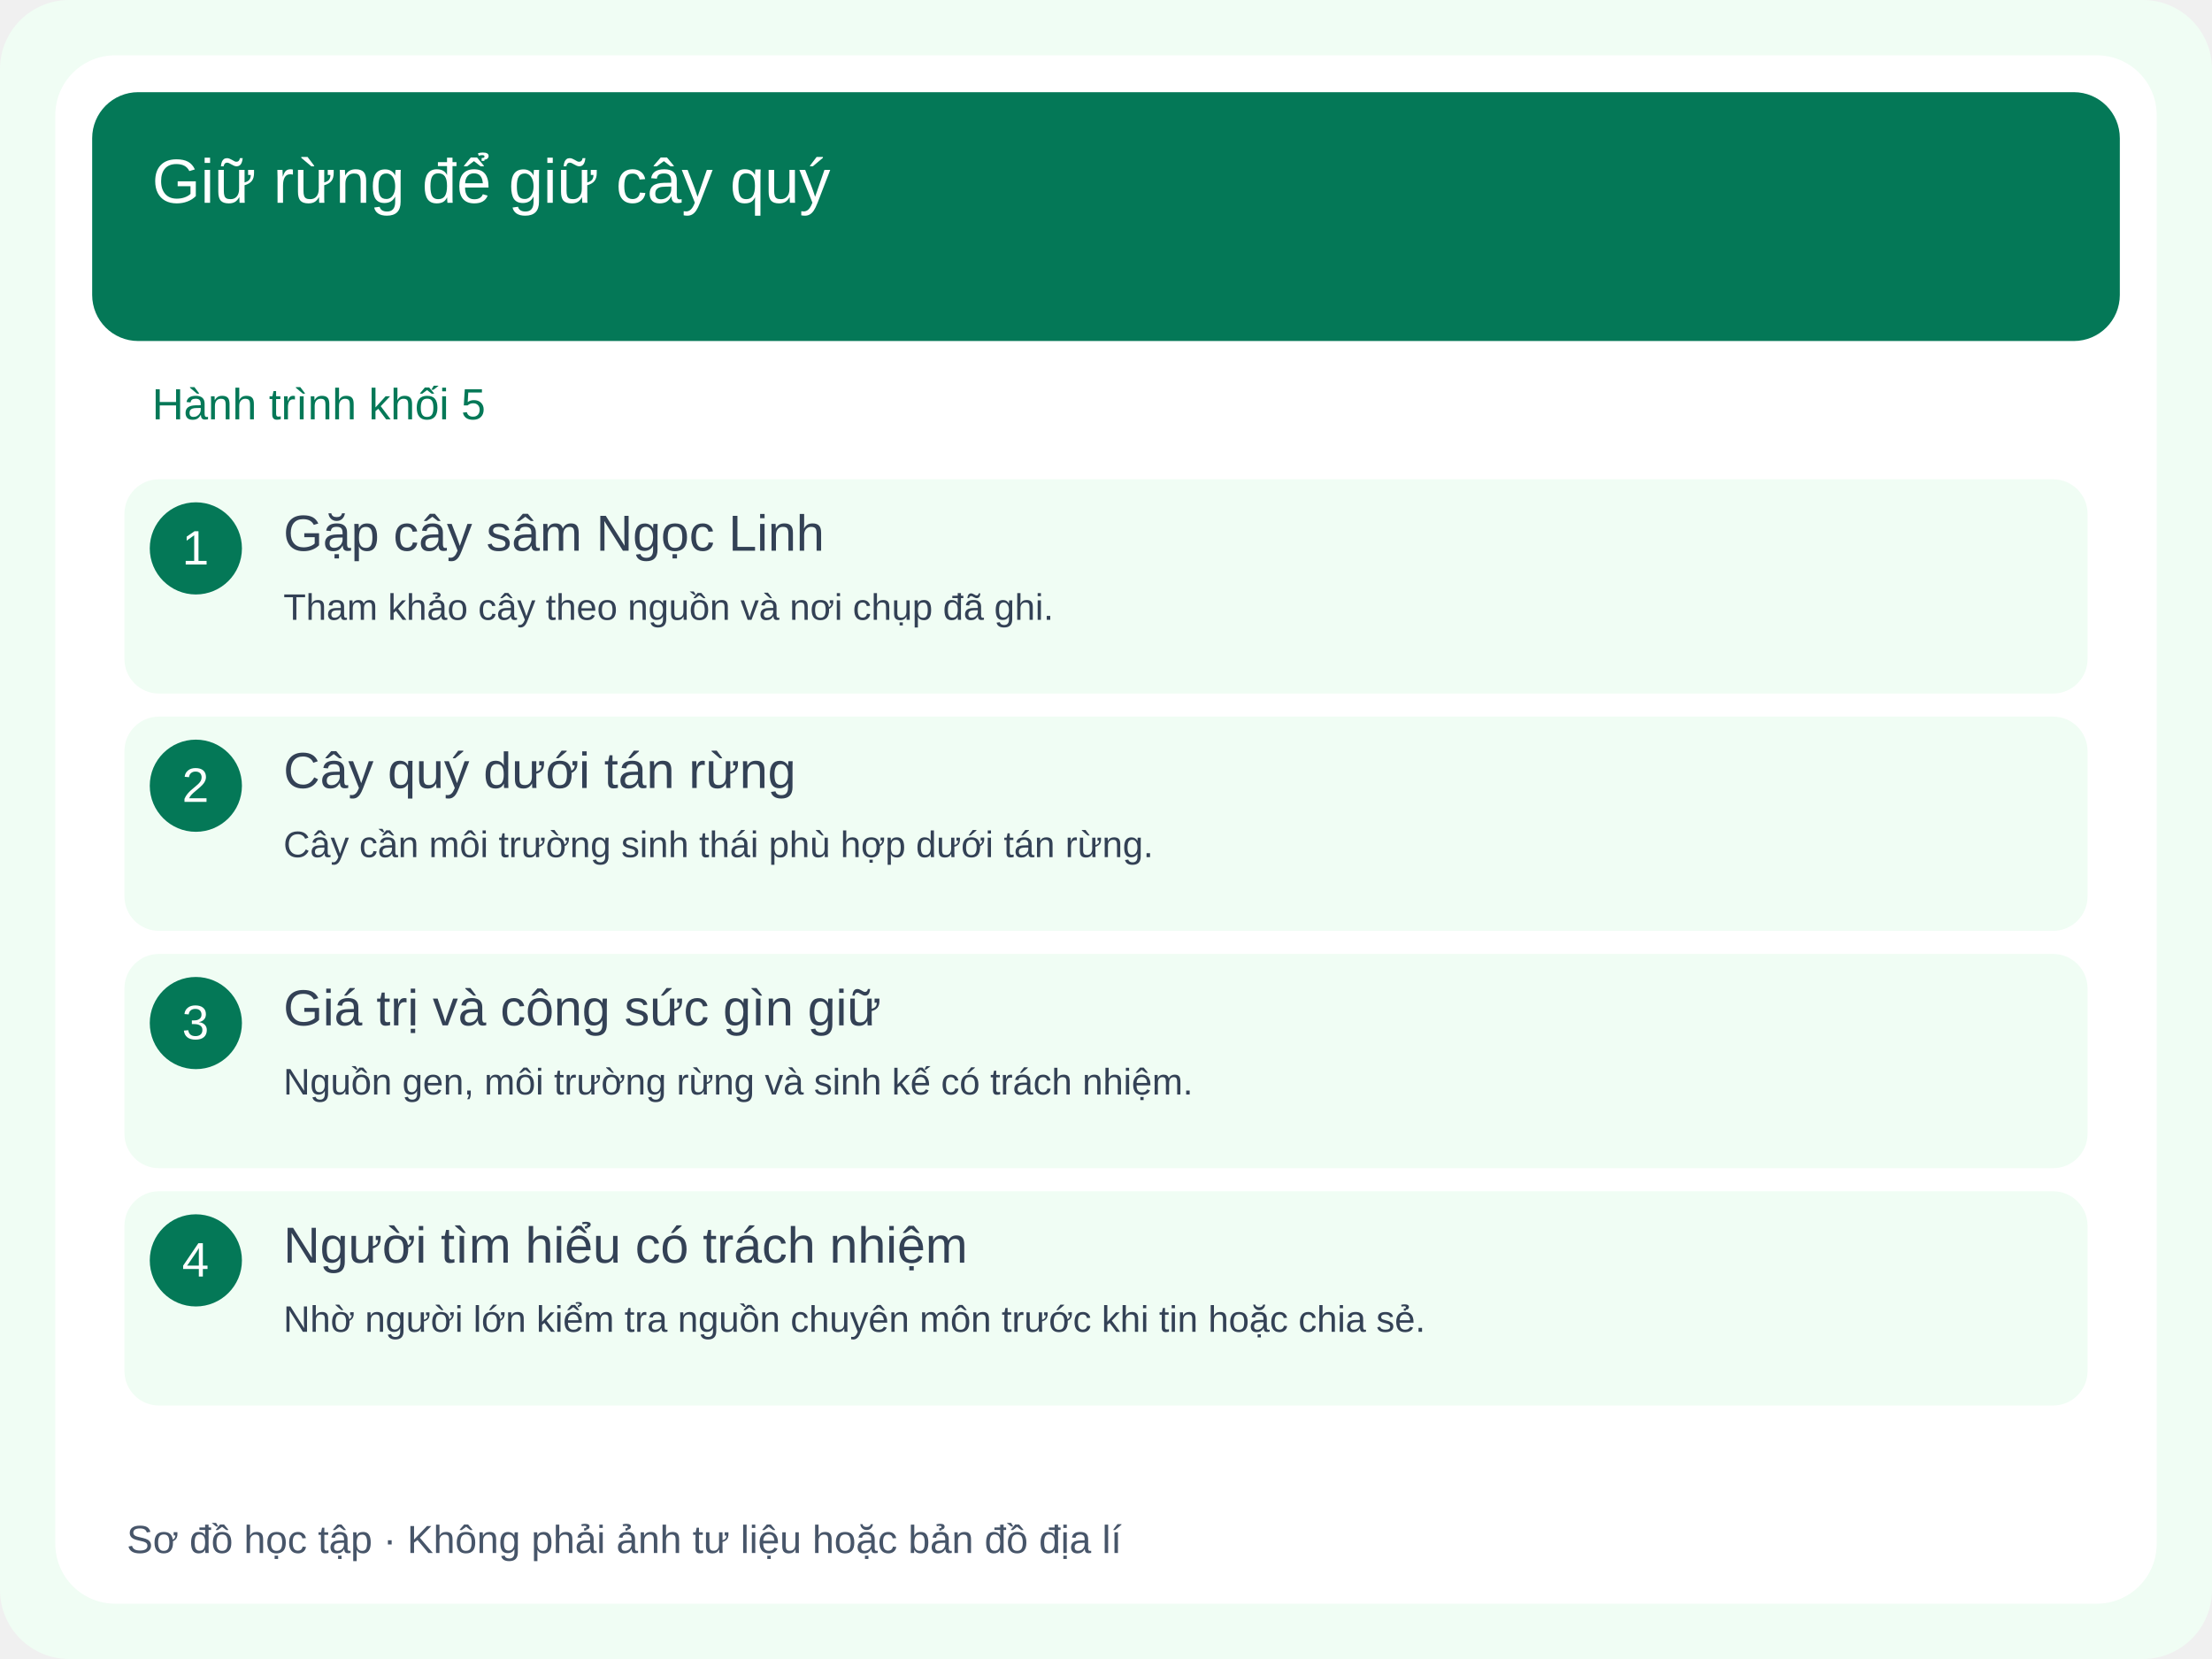
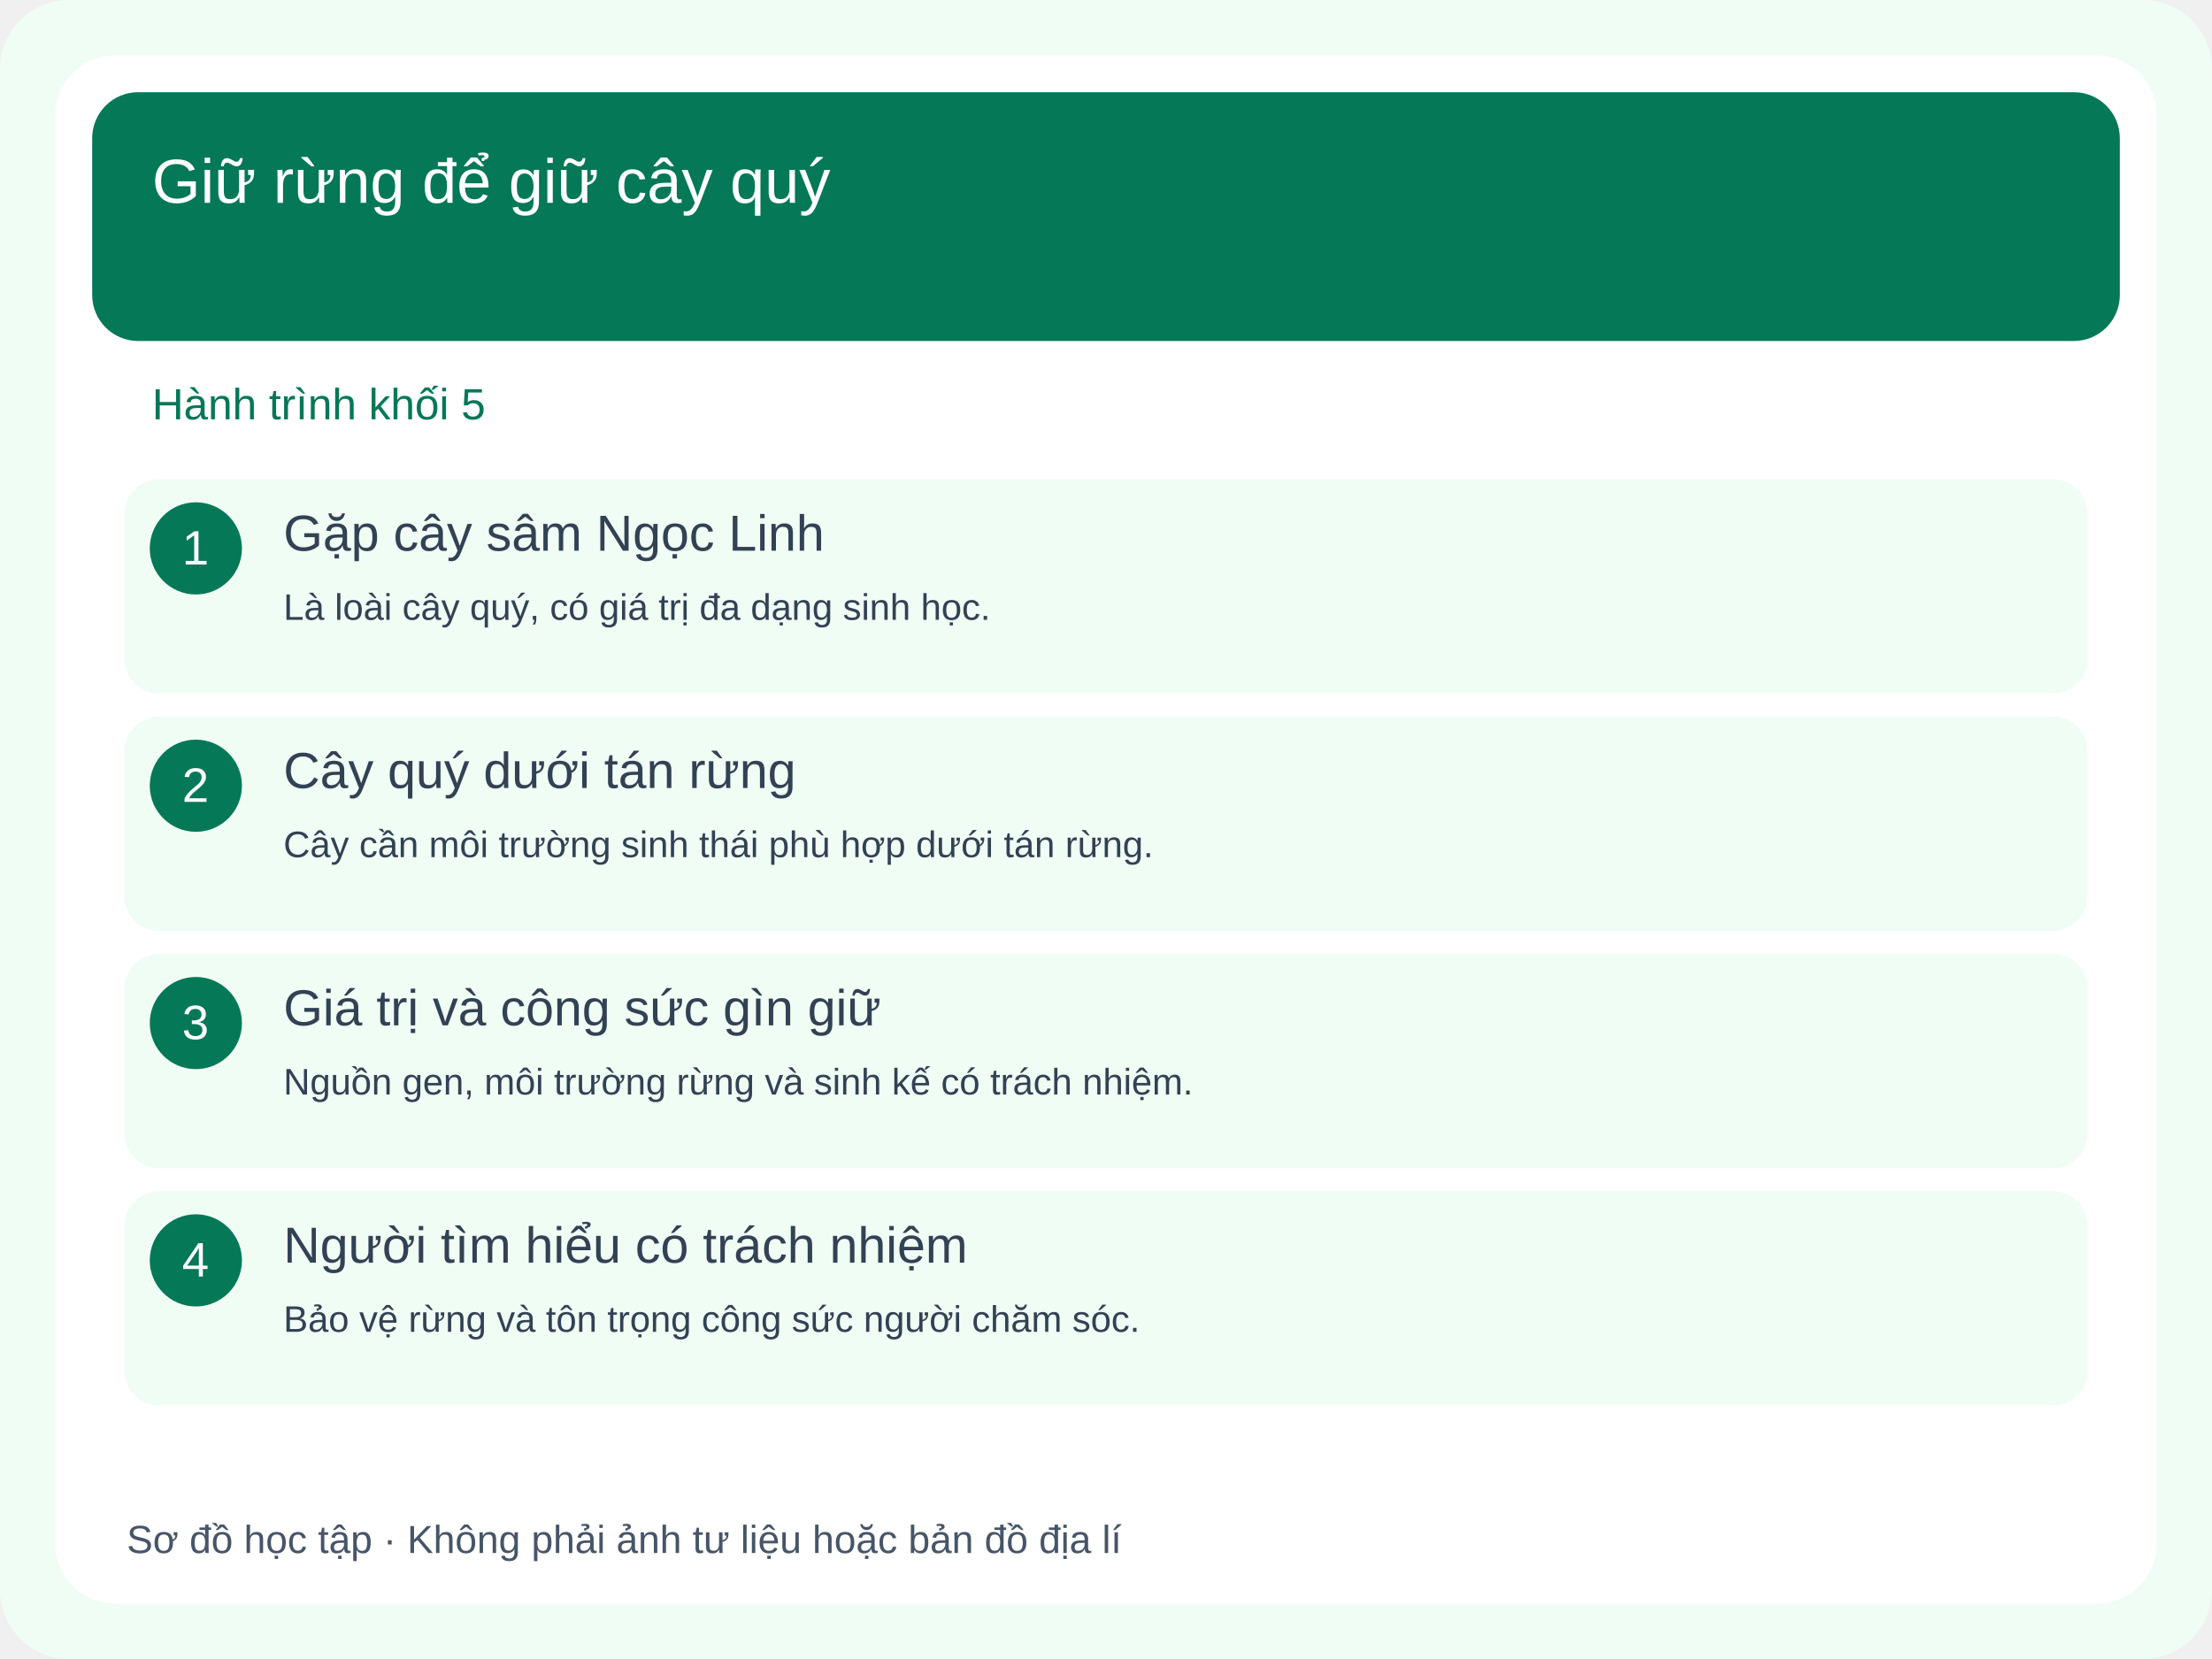
<svg xmlns="http://www.w3.org/2000/svg" viewBox="0 0 960 720">
  <rect width="960" height="720" rx="30" fill="#f0fdf4" />
  <g font-family="Arial,sans-serif">
    <rect x="24" y="24" width="912" height="672" rx="26" fill="white" />
    <rect x="40" y="40" width="880" height="108" rx="20" fill="#047857" />
    <text x="66" y="88" font-size="27" fill="white">Giữ rừng để giữ cây quý</text>
    <text x="66" y="182" font-size="19" fill="#047857">Hành trình khối 5</text>
    <rect x="54" y="208" width="852" height="93" rx="15" fill="#f0fdf4" />
    <circle cx="85" cy="238" r="20" fill="#047857" />
    <text x="79" y="245" font-size="21" fill="white">1</text>
    <text x="123" y="239" font-size="22" fill="#334155">Gặp cây sâm Ngọc Linh</text>
-     <text x="123" y="269" font-size="16" fill="#334155">Tham khảo cây theo nguồn và nơi chụp đã ghi.</text>
+     <text x="123" y="269" font-size="16" fill="#334155">Là loài cây quý, có giá trị đa dạng sinh học.</text>
    <rect x="54" y="311" width="852" height="93" rx="15" fill="#f0fdf4" />
    <circle cx="85" cy="341" r="20" fill="#047857" />
    <text x="79" y="348" font-size="21" fill="white">2</text>
    <text x="123" y="342" font-size="22" fill="#334155">Cây quý dưới tán rừng</text>
    <text x="123" y="372" font-size="16" fill="#334155">Cây cần môi trường sinh thái phù hợp dưới tán rừng.</text>
    <rect x="54" y="414" width="852" height="93" rx="15" fill="#f0fdf4" />
    <circle cx="85" cy="444" r="20" fill="#047857" />
    <text x="79" y="451" font-size="21" fill="white">3</text>
    <text x="123" y="445" font-size="22" fill="#334155">Giá trị và công sức gìn giữ</text>
    <text x="123" y="475" font-size="16" fill="#334155">Nguồn gen, môi trường rừng và sinh kế có trách nhiệm.</text>
    <rect x="54" y="517" width="852" height="93" rx="15" fill="#f0fdf4" />
    <circle cx="85" cy="547" r="20" fill="#047857" />
    <text x="79" y="554" font-size="21" fill="white">4</text>
    <text x="123" y="548" font-size="22" fill="#334155">Người tìm hiểu có trách nhiệm</text>
-     <text x="123" y="578" font-size="16" fill="#334155">Nhờ người lớn kiểm tra nguồn chuyên môn trước khi tin hoặc chia sẻ.</text>
+     <text x="123" y="578" font-size="16" fill="#334155">Bảo vệ rừng và tôn trọng công sức người chăm sóc.</text>
    <text x="55" y="674" font-size="17" fill="#475569">Sơ đồ học tập · Không phải ảnh tư liệu hoặc bản đồ địa lí</text>
  </g>
</svg>
